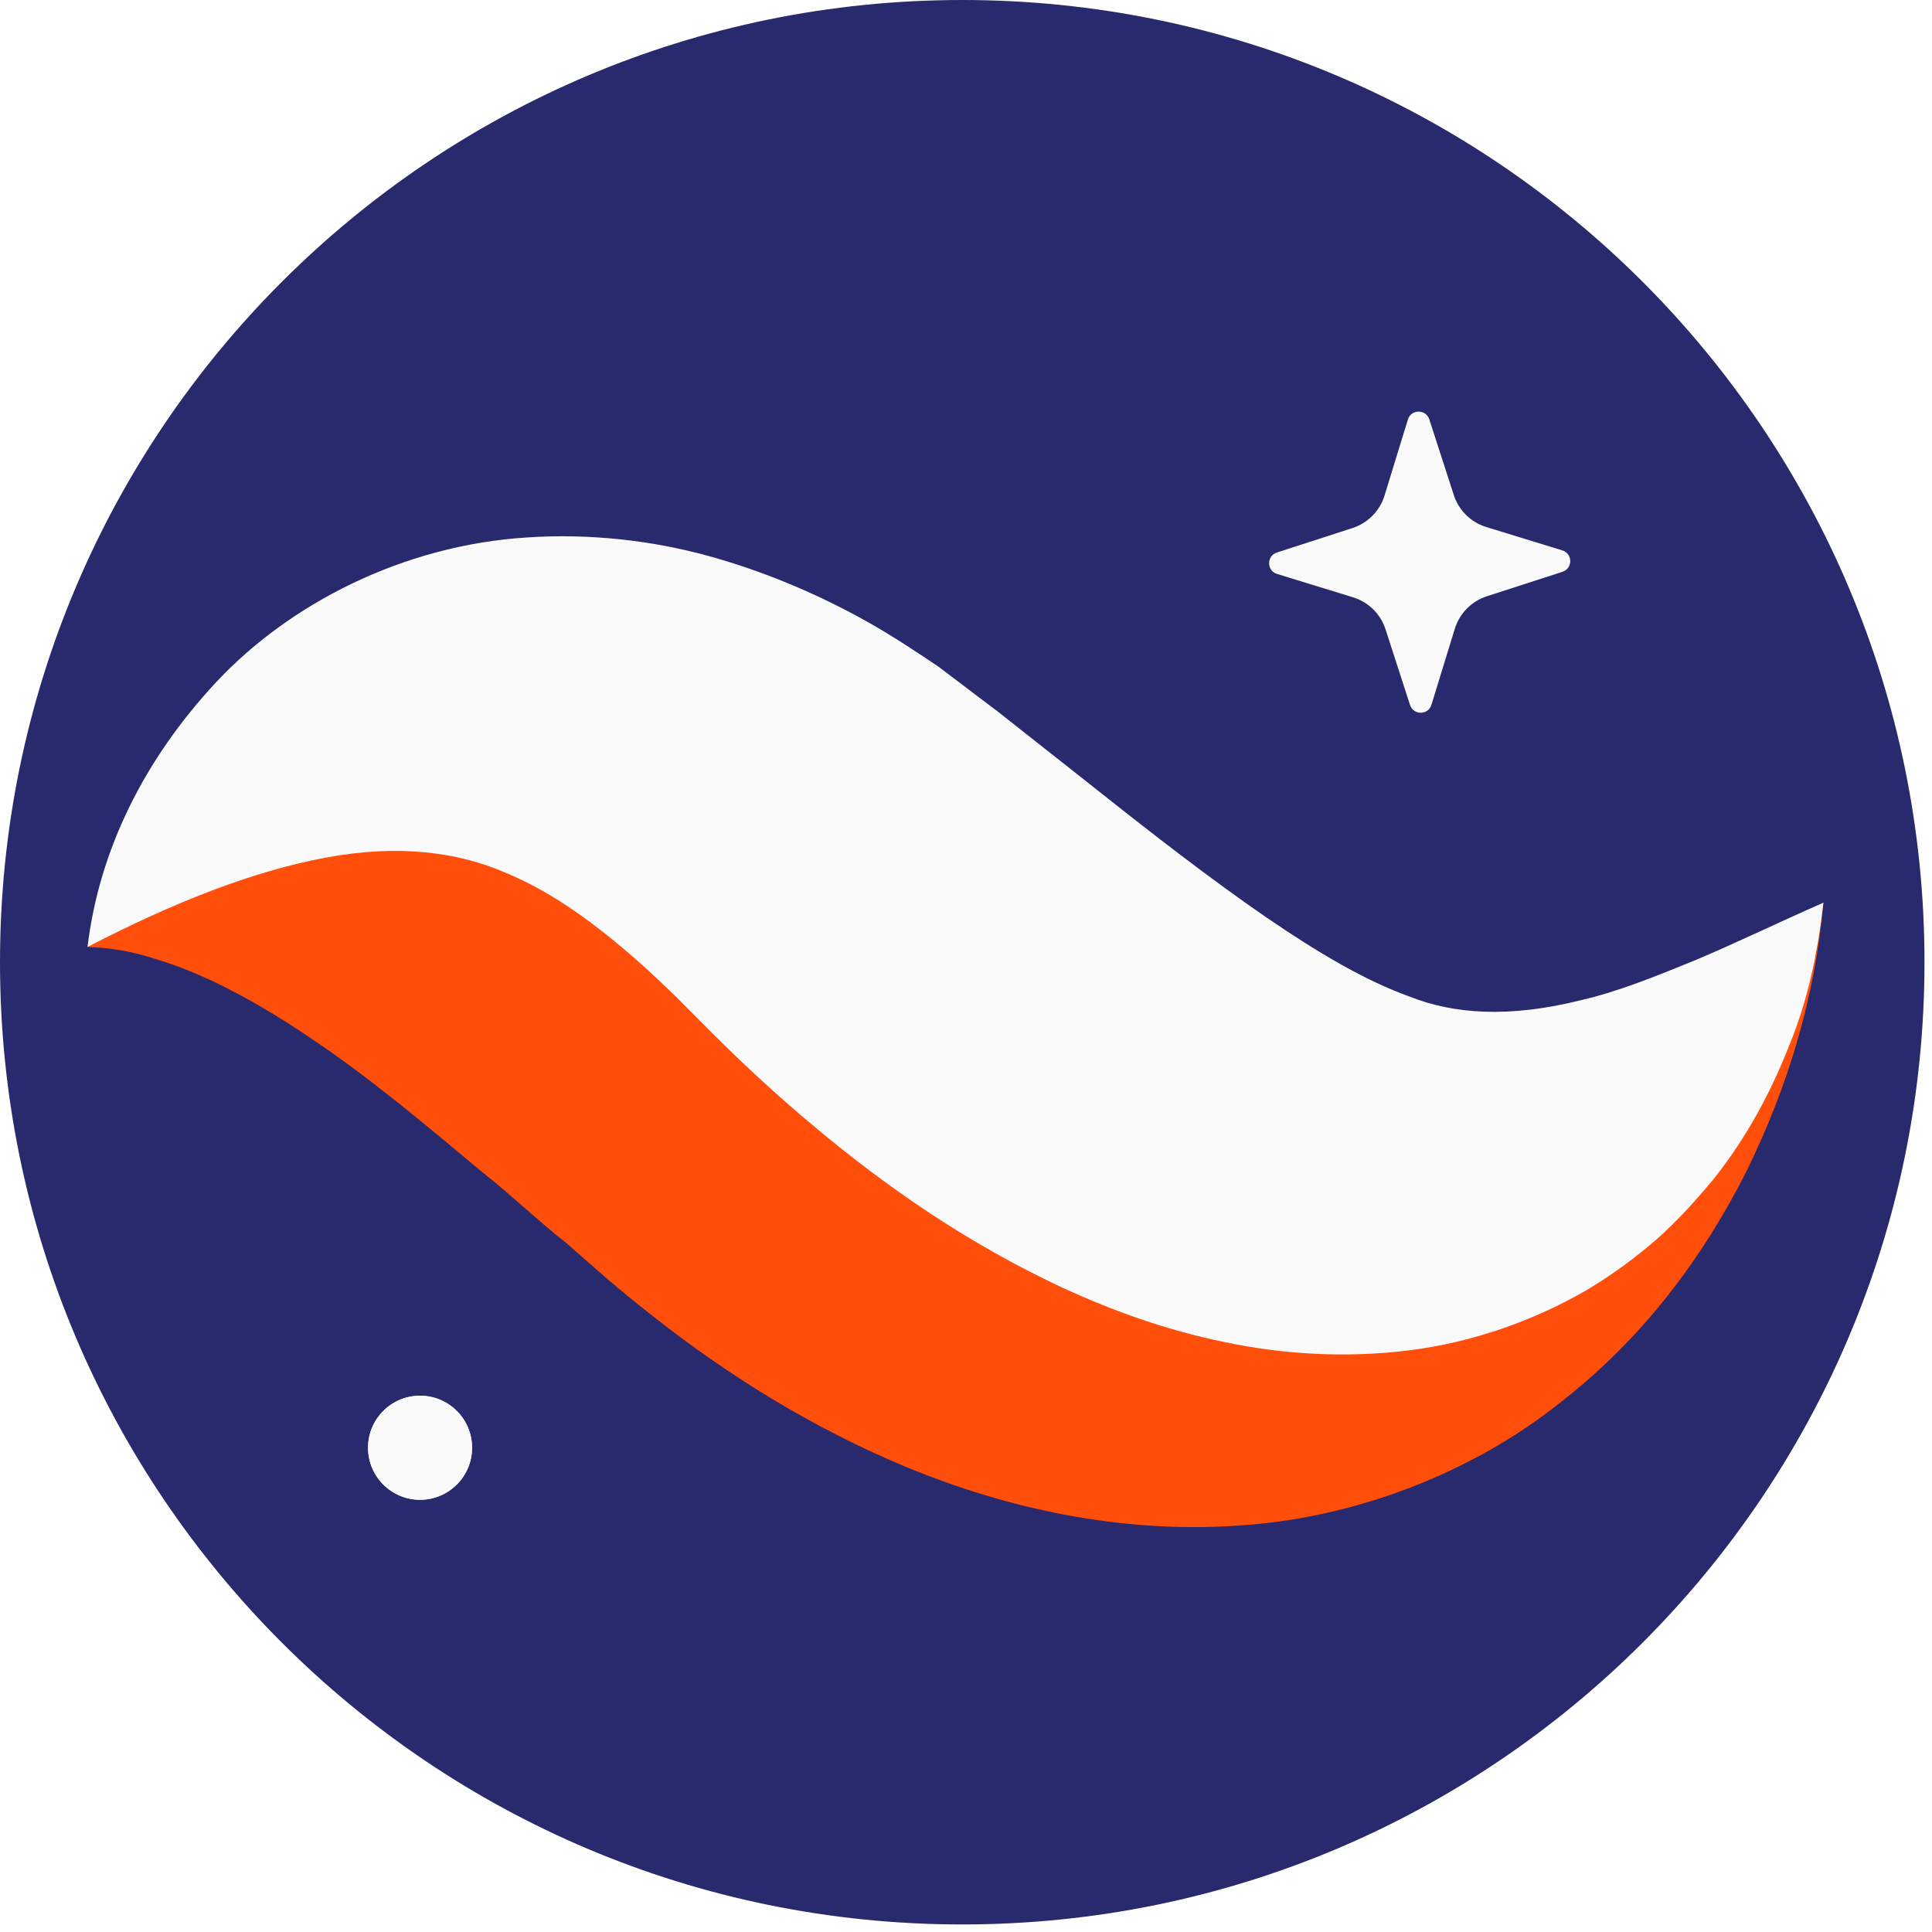
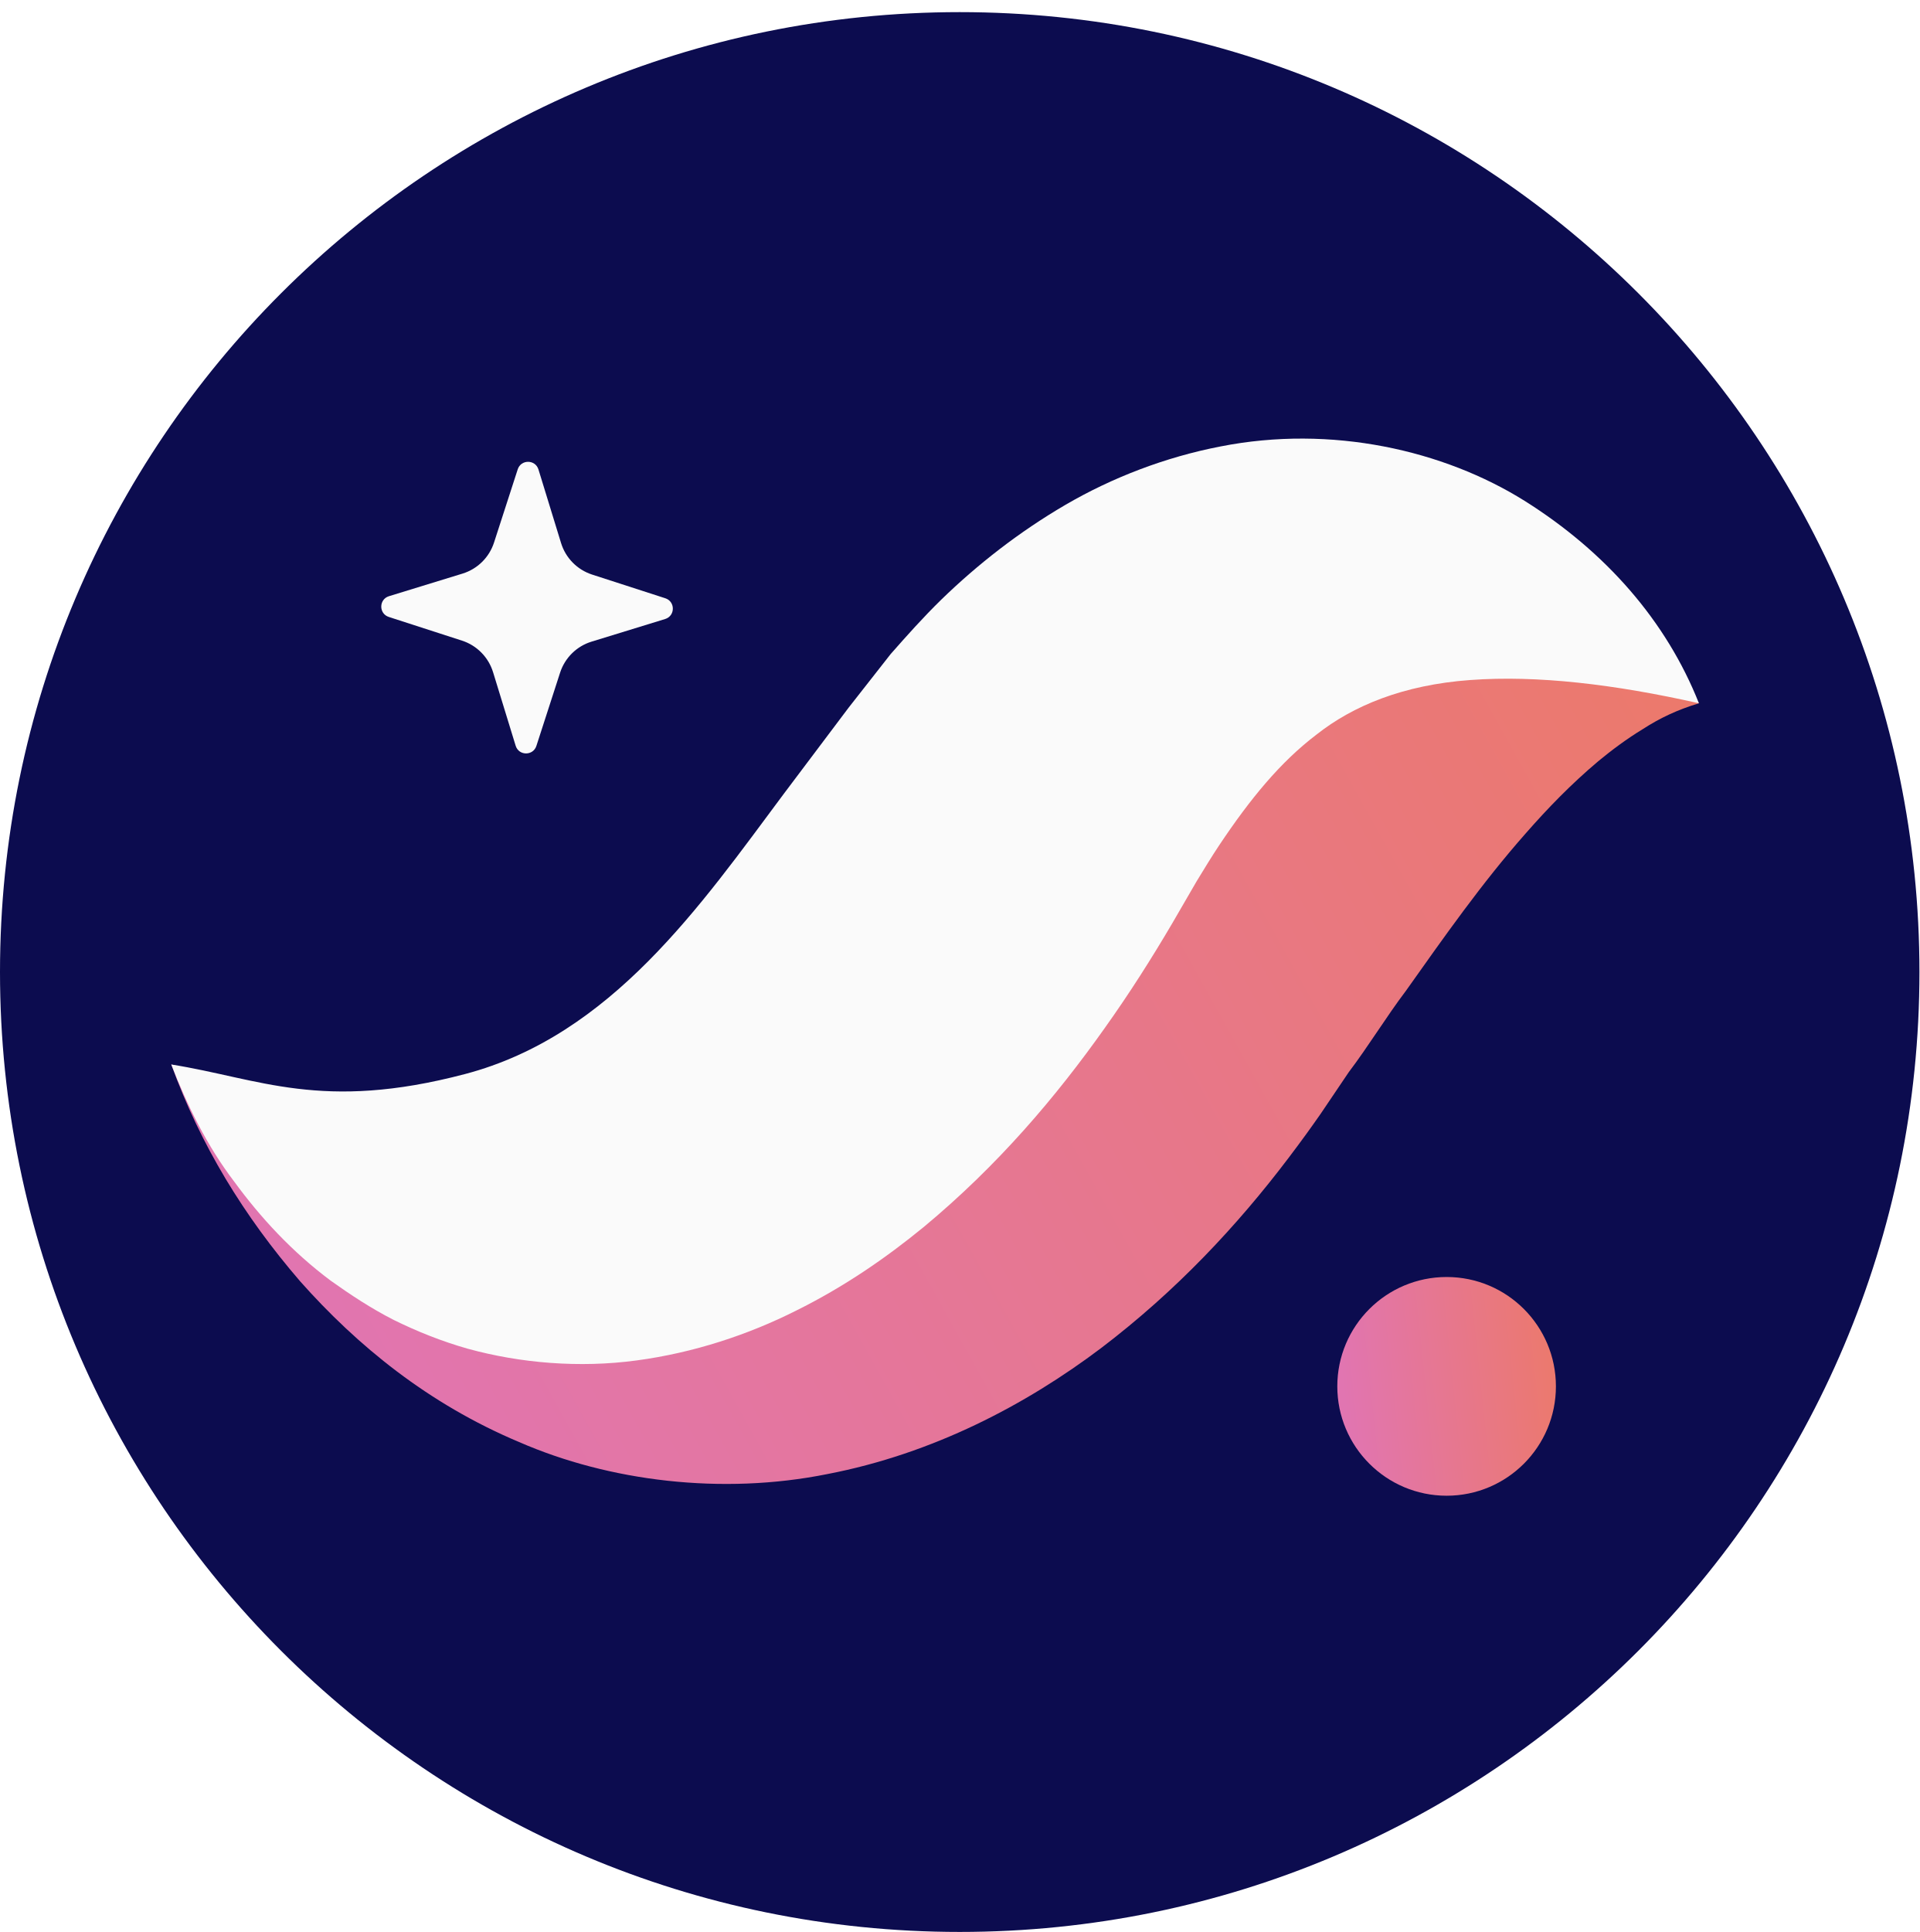
- <svg xmlns="http://www.w3.org/2000/svg" width="160px" height="160px" viewBox="0 0 160 160" version="1.1">
-   <g id="Miscellaneous-" stroke="none" stroke-width="1" fill="none" fill-rule="evenodd">
-     <g id="shutterstock_1135120550" />
-     <g id="shutterstock_1096676027" />
-     <g id="starknet-logo-(2)" fill-rule="nonzero">
-       <g id="Group-16">
-         <g id="Group-3" fill="#29296E">
-           <path d="M159.378,79.688 C159.378,123.699 123.701,159.375 79.69,159.375 C35.679,159.375 5.61881774e-15,123.699 5.61881774e-15,79.688 C5.61881774e-15,35.677 35.679,-1.69840376e-15 79.69,-1.69840376e-15 C123.701,-1.69840376e-15 159.378,35.677 159.378,79.688" id="Fill-1" />
-         </g>
-         <path d="M116.772,58.381 L114.745,52.121 C114.334,50.847 113.329,49.856 112.051,49.466 L105.76,47.531 C104.889,47.265 104.882,46.037 105.746,45.757 L112.008,43.73 C113.279,43.318 114.27,42.313 114.663,41.035 L116.595,34.745 C116.861,33.876 118.09,33.867 118.37,34.733 L120.396,40.993 C120.808,42.264 121.813,43.255 123.091,43.648 L129.382,45.58 C130.253,45.848 130.262,47.075 129.396,47.355 L123.133,49.381 C121.863,49.793 120.872,50.8 120.479,52.078 L118.546,58.367 C118.28,59.238 117.052,59.247 116.772,58.381" id="Fill-4" fill="#FAFAFA" />
-         <path d="M7.247,78.425 C9.142,74.714 12.888,71.918 16.781,70.15 C20.714,68.401 25.037,67.328 29.283,66.98 C37.854,66.206 46.205,67.639 53.811,70.117 C57.73,71.285 61.237,72.906 64.859,74.544 C66.619,75.391 68.274,76.352 69.978,77.279 L74.685,80.007 C79.853,83.174 84.864,85.98 89.571,88.159 C94.289,90.32 98.554,91.781 102.574,92.527 C106.594,93.283 110.679,93.273 115.704,92.12 C120.689,90.993 126.297,88.562 132.16,85.443 C138.058,82.322 144.106,78.496 151.007,74.756 C150.315,82.572 148.103,89.901 144.648,96.978 C141.108,103.97 136.184,110.791 129.006,116.314 C121.964,121.883 112.294,125.764 102.449,126.347 C92.6,127.013 83.23,124.843 75.259,121.579 C67.257,118.268 60.342,113.916 54.214,109.113 C52.522,107.785 51.613,107.032 50.363,105.975 L46.873,102.918 C44.522,101.078 42.244,98.877 39.916,97.053 C35.273,93.172 30.679,89.284 25.642,85.914 C23.103,84.201 20.483,82.612 17.513,81.205 C16.037,80.524 14.47,79.891 12.787,79.392 C11.064,78.83 9.313,78.496 7.247,78.425" id="Fill-6" fill="#FF4F0A" />
-         <path d="M7.247,78.425 C8.214,70.383 11.963,62.84 17.972,56.42 C23.95,50.06 33.289,45.158 43.651,44.509 C48.765,44.167 53.957,44.737 58.73,46.06 C63.482,47.377 67.935,49.298 71.947,51.56 C73.953,52.696 75.828,53.939 77.697,55.194 L82.677,58.964 L90.451,65.097 C95.497,69.115 100.312,72.831 104.763,75.9 C109.255,78.973 113.082,81.219 116.737,82.534 C120.359,83.97 124.935,84.337 130.983,82.817 C133.986,82.125 137.119,80.861 140.461,79.491 C143.784,78.089 147.234,76.415 151.007,74.756 C150.553,78.799 149.731,82.826 148.171,86.589 C146.672,90.404 144.697,94.137 141.936,97.618 C140.524,99.313 139.011,101.016 137.246,102.589 C135.481,104.123 133.525,105.58 131.364,106.858 C127.055,109.355 121.943,111.179 116.7,111.829 C111.456,112.488 106.191,112.158 101.397,111.141 C96.577,110.153 92.185,108.56 88.154,106.719 C80.119,102.982 73.397,98.284 67.455,93.311 C64.47,90.828 61.672,88.235 59.022,85.601 L55.892,82.459 C54.948,81.548 53.995,80.633 53.051,79.795 C49.248,76.432 45.718,73.862 41.83,72.259 C37.97,70.581 33.03,69.891 26.969,71.026 C20.933,72.148 14.31,74.758 7.247,78.425" id="Fill-8" fill="#FAFAFA" />
-         <path d="M39.095,119.896 C39.095,122.275 37.165,124.205 34.786,124.205 C32.406,124.205 30.479,122.275 30.479,119.896 C30.479,117.516 32.406,115.586 34.786,115.586 C37.165,115.586 39.095,117.516 39.095,119.896" id="Fill-10" fill="#FAFAFA" />
-         <path d="M39.095,119.896 C39.095,122.275 37.165,124.205 34.786,124.205 C32.406,124.205 30.479,122.275 30.479,119.896 C30.479,117.516 32.406,115.586 34.786,115.586 C37.165,115.586 39.095,117.516 39.095,119.896" id="Fill-12" fill="#FAFAFA" />
-       </g>
-     </g>
-   </g>
+ <svg xmlns="http://www.w3.org/2000/svg" width="158" height="159" viewBox="0 0 158 159" fill="none">
+   <path fill-rule="evenodd" clip-rule="evenodd" d="M-3.68439e-06 79.996C-3.68439e-06 123.627 35.368 158.995 78.999 158.995C122.629 158.995 158 123.627 158 79.996C158 36.366 122.629 0.998 78.999 0.998C35.368 0.998 -3.68439e-06 36.366 -3.68439e-06 79.996Z" fill="#0C0C4F" />
+   <path fill-rule="evenodd" clip-rule="evenodd" d="M44.154 61.385L46.104 55.36C46.501 54.135 47.468 53.181 48.698 52.805L54.752 50.944C55.59 50.688 55.597 49.505 54.766 49.236L48.739 47.286C47.515 46.889 46.562 45.922 46.184 44.692L44.324 38.638C44.068 37.802 42.886 37.793 42.616 38.627L40.666 44.651C40.27 45.875 39.303 46.828 38.073 47.206L32.018 49.066C31.18 49.324 31.171 50.504 32.005 50.774L38.032 52.724C39.255 53.12 40.209 54.09 40.587 55.319L42.446 61.372C42.702 62.21 43.885 62.219 44.154 61.385Z" fill="#FAFAFA" />
+   <path fill-rule="evenodd" clip-rule="evenodd" d="M139.848 57.879C137.352 55.088 133.457 53.516 129.67 52.872C125.853 52.253 121.85 52.31 118.082 52.98C110.457 54.27 103.53 57.427 97.488 61.322C94.351 63.233 91.675 65.445 88.903 67.698C87.567 68.837 86.35 70.05 85.082 71.246L81.616 74.694C77.851 78.629 74.14 82.214 70.549 85.185C66.944 88.143 63.573 90.389 60.251 91.958C56.931 93.535 53.379 94.462 48.749 94.611C44.16 94.772 38.731 93.944 32.923 92.577C27.084 91.216 20.952 89.276 14.1 87.606C16.491 94.239 20.091 100.1 24.714 105.458C29.39 110.723 35.23 115.522 42.731 118.678C50.125 121.904 59.416 123.061 68.103 121.314C76.814 119.638 84.457 115.607 90.636 110.946C96.83 106.237 101.842 100.872 106.067 95.296C107.233 93.755 107.85 92.892 108.694 91.688L111.027 88.233C112.648 86.095 114.124 83.662 115.728 81.544C118.874 77.109 121.976 72.679 125.58 68.597C127.394 66.527 129.307 64.547 131.565 62.644C132.691 61.715 133.908 60.806 135.256 59.987C136.624 59.104 138.069 58.413 139.848 57.879Z" fill="url(#paint0_linear_1_42)" />
+   <path fill-rule="evenodd" clip-rule="evenodd" d="M139.848 57.878C137.167 51.112 132.182 45.417 125.491 41.214C118.841 37.058 109.605 34.936 100.452 36.745C95.931 37.619 91.55 39.303 87.706 41.545C83.879 43.778 80.45 46.466 77.481 49.35C75.999 50.797 74.654 52.306 73.318 53.824L69.854 58.24L64.504 65.349C57.684 74.495 50.339 85.214 38.286 88.39C26.454 91.508 21.322 88.747 14.1 87.606C15.421 91.015 17.056 94.326 19.274 97.238C21.45 100.21 24.02 103.001 27.216 105.393C28.831 106.542 30.536 107.676 32.429 108.638C34.315 109.567 36.347 110.385 38.517 111.001C42.833 112.184 47.692 112.598 52.397 111.962C57.104 111.334 61.603 109.842 65.535 107.861C69.497 105.899 72.948 103.509 76.03 100.987C82.155 95.9 86.92 90.279 90.944 84.598C92.969 81.757 94.806 78.863 96.506 75.968L98.506 72.521C99.118 71.514 99.736 70.5 100.364 69.556C102.899 65.763 105.378 62.722 108.389 60.439C111.358 58.097 115.493 56.367 121.018 55.965C126.52 55.558 132.872 56.309 139.848 57.878Z" fill="#FAFAFA" />
+   <path fill-rule="evenodd" clip-rule="evenodd" d="M110.081 114.095C110.081 119.064 114.112 123.095 119.081 123.095C124.051 123.095 128.076 119.064 128.076 114.095C128.076 109.125 124.051 105.095 119.081 105.095C114.112 105.095 110.081 109.125 110.081 114.095Z" fill="url(#paint1_linear_1_42)" />
+   <defs>
+     <linearGradient id="paint0_linear_1_42" x1="139.176" y1="55.505" x2="28.5" y2="117" gradientUnits="userSpaceOnUse">
+       <stop stop-color="#EC796B" />
+       <stop offset="1" stop-color="#E175B1" />
+     </linearGradient>
+     <linearGradient id="paint1_linear_1_42" x1="128.07" y1="107.781" x2="110.069" y2="109.685" gradientUnits="userSpaceOnUse">
+       <stop stop-color="#EC796B" />
+       <stop offset="1" stop-color="#E175B1" />
+     </linearGradient>
+   </defs>
</svg>
